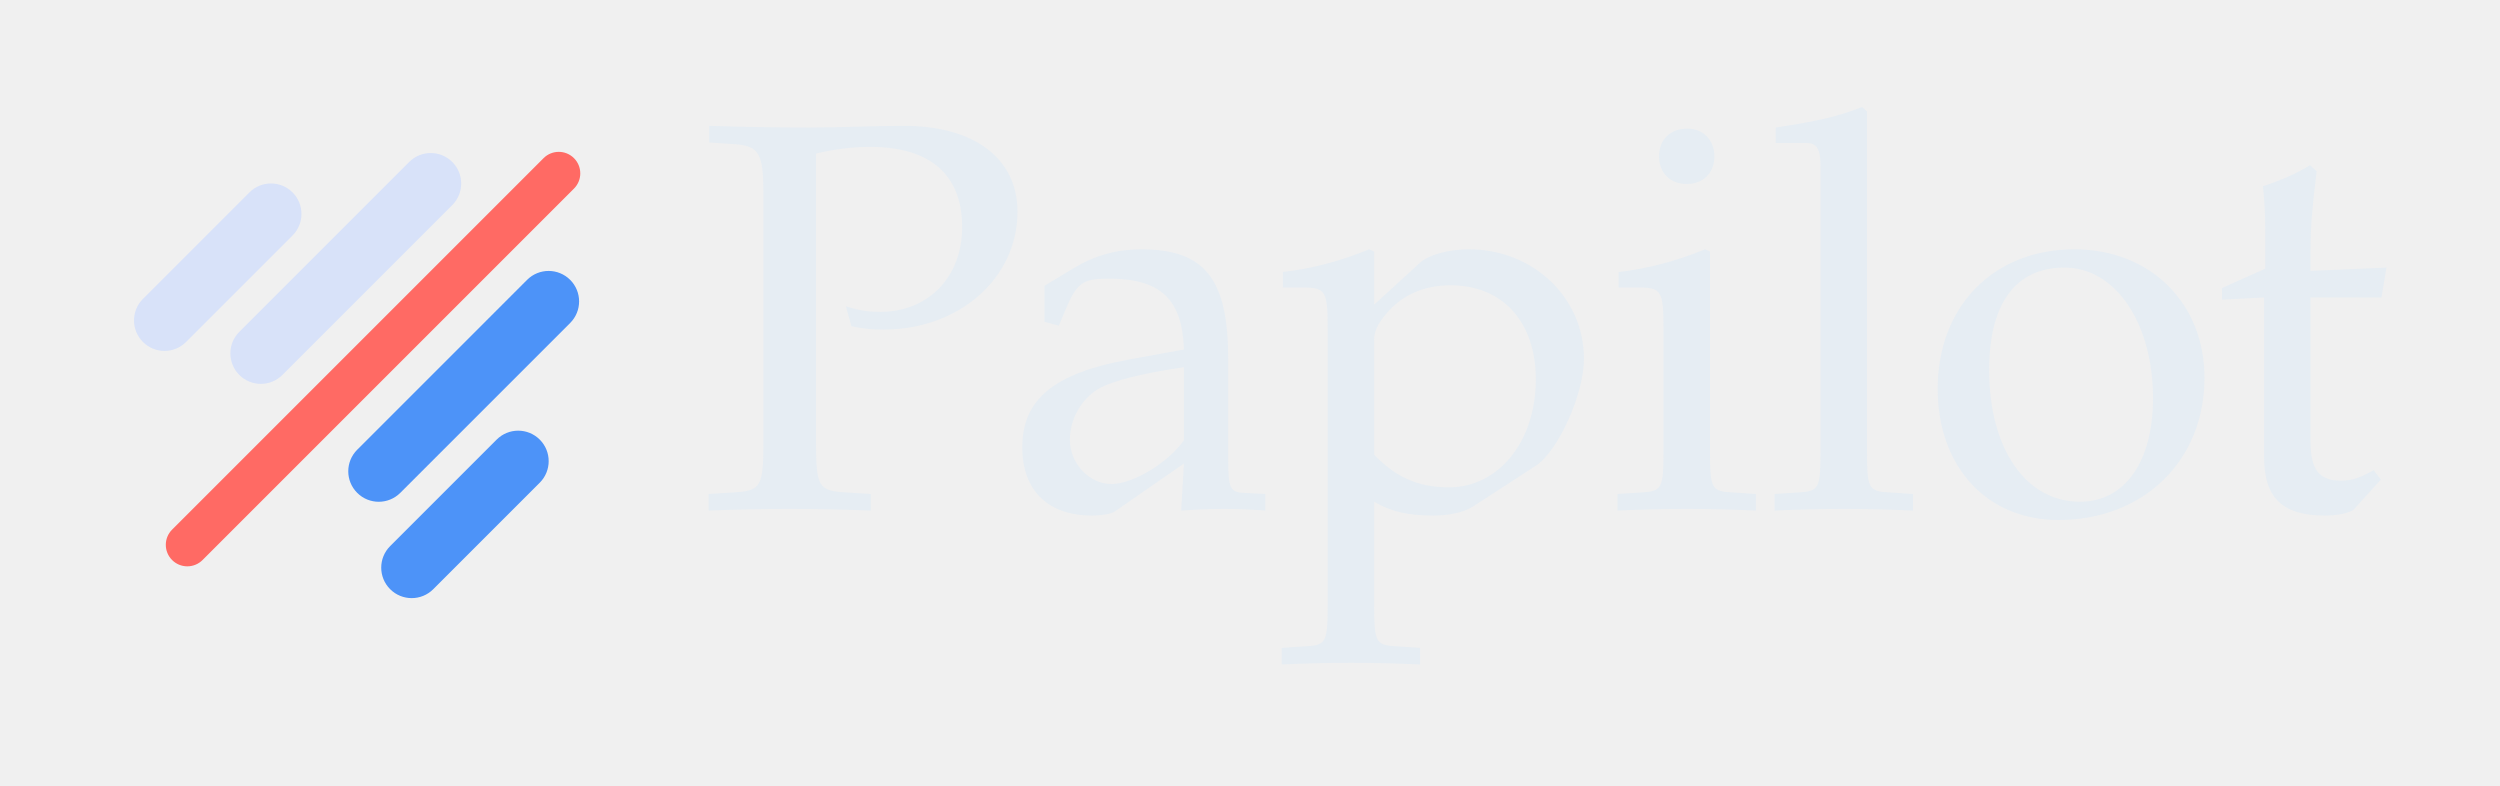
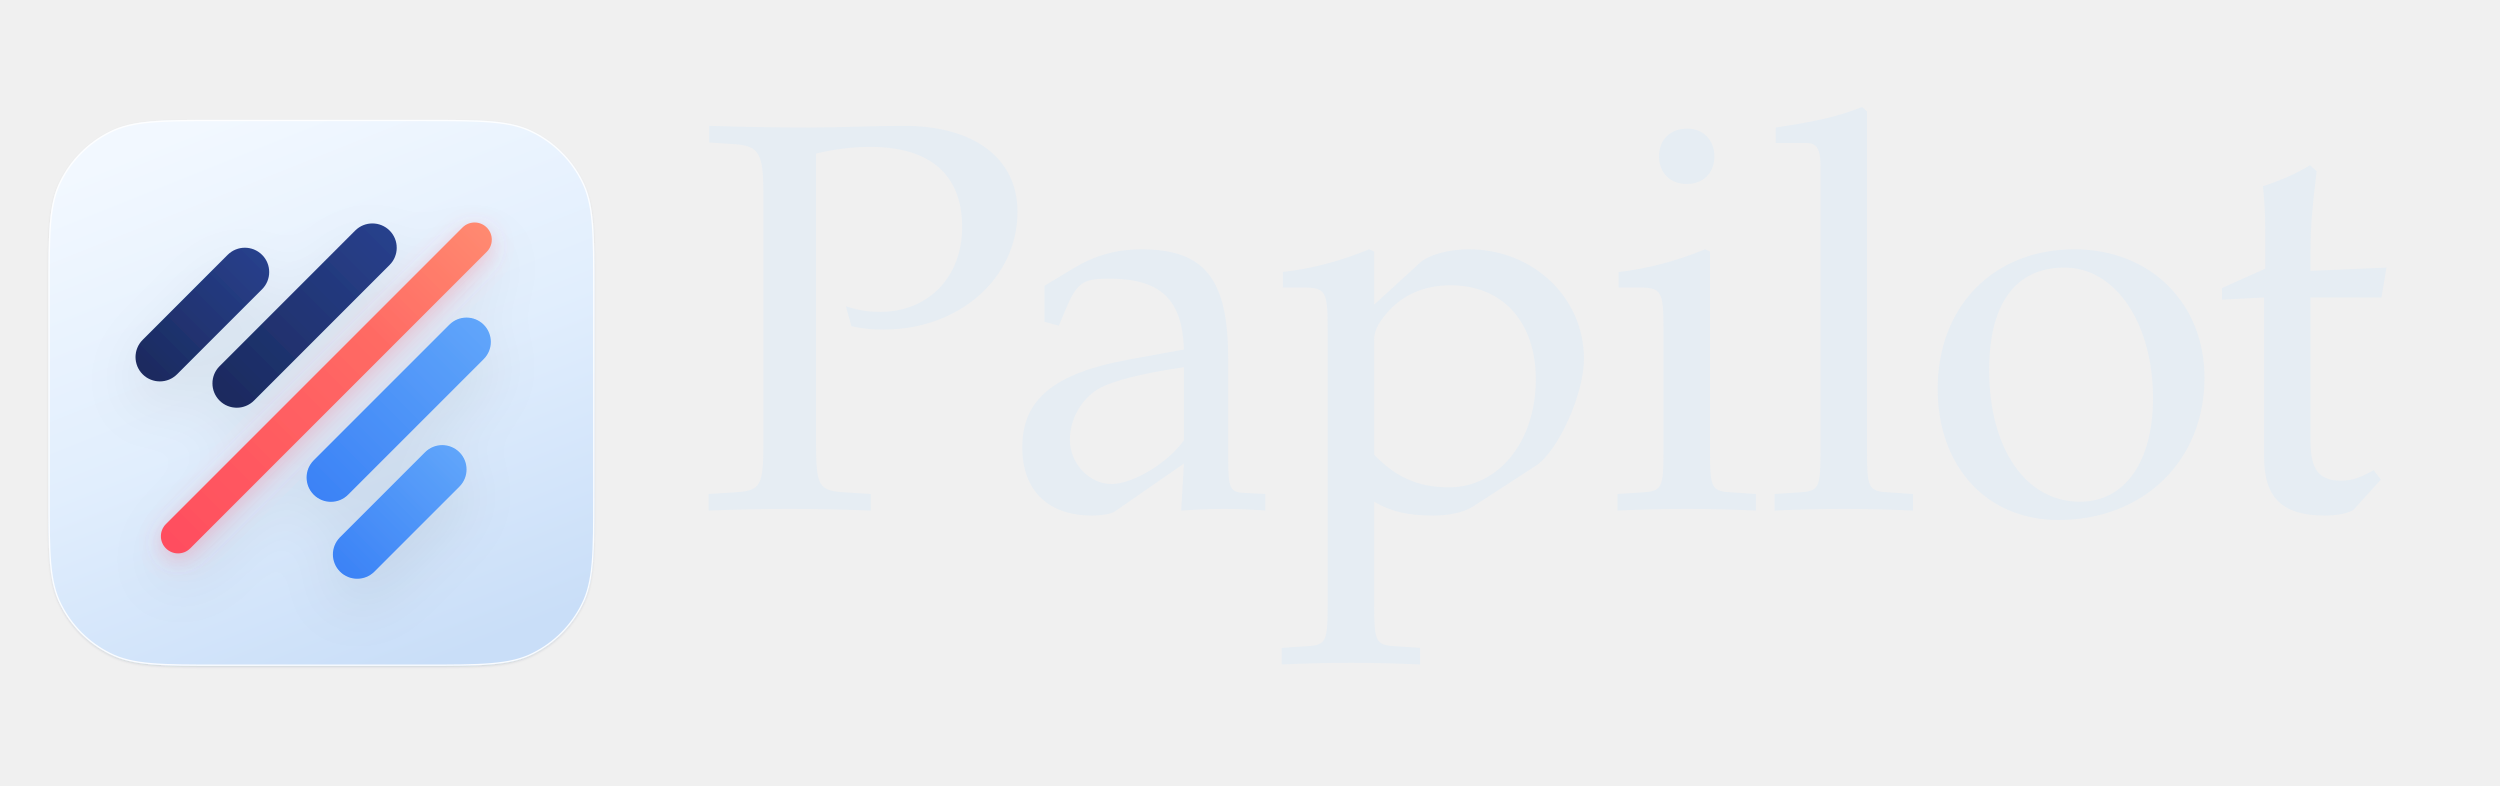
<svg xmlns="http://www.w3.org/2000/svg" width="280" height="88" viewBox="0 0 280 88" fill="none" role="img" aria-labelledby="title">
-   <g transform="translate(8 10)">
-     <g transform="translate(34.2067 29.7933) scale(0.1004) rotate(-45)">
-       <rect x="-174" y="-229" width="236" height="68" rx="34" fill="#D8E2F9" />
-       <rect x="-124" y="-127" width="336" height="68" rx="34" fill="#D8E2F9" />
-       <rect x="-323" y="-24" width="634" height="48" rx="24" fill="#FF6A64" />
-       <rect x="-124" y="59" width="336" height="68" rx="34" fill="#4D93F8" />
-       <rect x="-174" y="161" width="236" height="68" rx="34" fill="#4D93F8" />
+   <svg x="-2" y="6" width="76" height="76" viewBox="0 0 1024 1024" fill="none">
+     <defs>
+       <path id="tile-shape" d="M358 100H666C753 100 797 100 832 118C864 134 890 160 906 192C924 227 924 271 924 358V666C924 753 924 797 906 832C890 864 864 890 832 906C797 924 753 924 666 924H358C271 924 227 924 192 906C160 890 134 864 118 832C100 797 100 753 100 666V358C100 271 100 227 118 192C134 160 160 134 192 118C227 100 271 100 358 100Z" />
+       <clipPath id="tile-clip">
+         <use href="#tile-shape" />
+       </clipPath>
+       <linearGradient id="tile" x1="0.3" y1="0" x2="0.7" y2="1">
+         <stop stop-color="#F2F8FF" />
+         <stop offset="0.5" stop-color="#E1EEFD" />
+         <stop offset="1" stop-color="#C9DEF8" />
+       </linearGradient>
+       <linearGradient id="navy" x1="0" y1="0" x2="1" y2="0">
+         <stop stop-color="#1B2A5E" />
+         <stop offset="1" stop-color="#28408C" />
+       </linearGradient>
+       <linearGradient id="blue" x1="0" y1="0" x2="1" y2="0">
+         <stop stop-color="#3B82F6" />
+         <stop offset="1" stop-color="#60A5FA" />
+       </linearGradient>
+       <linearGradient id="coral" x1="0" y1="0" x2="1" y2="0">
+         <stop stop-color="#FF4D5E" />
+         <stop offset="0.65" stop-color="#FF6A64" />
+         <stop offset="1" stop-color="#FF8A70" />
+       </linearGradient>
+       <filter id="tile-shadow" x="0" y="0" width="1024" height="1024" filterUnits="userSpaceOnUse">
+         <feDropShadow dx="0" dy="12" stdDeviation="11" flood-color="#152B43" flood-opacity="0.16" />
+         <feDropShadow dx="0" dy="2" stdDeviation="2" flood-color="#152B43" flood-opacity="0.12" />
+       </filter>
+       <filter id="depth" x="0" y="0" width="1024" height="1024" filterUnits="userSpaceOnUse">
+         <feDropShadow dx="0" dy="37" stdDeviation="43" flood-color="#0F172A" flood-opacity="0.08" />
+       </filter>
+       <filter id="glow" x="0" y="0" width="1024" height="1024" filterUnits="userSpaceOnUse">
+         <feDropShadow dx="0" dy="10" stdDeviation="16" flood-color="#FF5C6C" flood-opacity="0.28" />
+       </filter>
+     </defs>
+     <g filter="url(#tile-shadow)">
+       <use href="#tile-shape" fill="url(#tile)" />
    </g>
-   </g>
+     <use href="#tile-shape" stroke="#FFFFFF" stroke-opacity="0.9" stroke-width="4" clip-path="url(#tile-clip)" />
+     <g filter="url(#depth)">
+       <g transform="translate(524 500) scale(1.08) rotate(-45)">
+         <rect x="-174" y="-229" width="236" height="68" rx="34" fill="url(#navy)" />
+         <rect x="-124" y="-127" width="336" height="68" rx="34" fill="url(#navy)" />
+       </g>
+       <g filter="url(#glow)">
+         <rect transform="translate(524 500) scale(1.08) rotate(-45)" x="-323" y="-24" width="634" height="48" rx="24" fill="url(#coral)" />
+       </g>
+       <g transform="translate(524 500) scale(1.08) rotate(-45)">
+         <rect x="-124" y="59" width="336" height="68" rx="34" fill="url(#blue)" />
+         <rect x="-174" y="161" width="236" height="68" rx="34" fill="url(#blue)" />
+       </g>
+     </g>
+   </svg>
  <path fill="#E6EDF3" transform="translate(78 57) scale(0.062 -0.062)" d="M580 537C580 633 502 692 375 692C318 692 262 689 205 689C144 689 84 690 23 692V662L68 659C113 656 121 643 121 569V120C121 41 116 33 70 30L22 27V-3C71 -1 119 0 168 0C217 0 266 -1 315 -3V27L267 30C221 33 216 41 216 120V642C251 650 280 654 314 654C422 654 480 604 480 509C480 419 419 356 332 356C311 356 296 358 270 366L280 330C304 325 318 324 338 324C475 324 580 417 580 537ZM1027.647 -3V27L988.647 29C964.647 30 960.647 38 960.647 87V270C960.647 416 918.647 469 802.647 469C759.647 469 719.647 458 681.647 435L628.647 403V338L654.647 331L667.647 362C687.647 409 698.647 416 744.647 416C838.647 416 877.647 379 880.647 288L781.647 270C645.647 245 588.647 198 588.647 111C588.647 33 635.647 -12 714.647 -12C732.647 -12 749.647 -9 756.647 -4L880.647 82L875.647 -3C901.647 -1 927.647 0 953.647 0C978.647 0 1002.647 -1 1027.647 -3ZM880.647 124C851.647 83 788.647 45 749.647 45C709.647 45 674.647 82 674.647 125C674.647 162 694.647 197 724.647 216C749.647 231 804.647 245 880.647 256ZM1603.294 271C1603.294 382 1511.294 469 1395.294 469C1358.294 469 1322.294 459 1306.294 444L1224.294 369V465L1215.294 469C1164.294 448 1112.294 434 1059.294 428V400H1096.294C1136.294 400 1140.294 393 1140.294 327V-176C1140.294 -239 1137.294 -246 1103.294 -248L1057.294 -251V-281C1099.294 -279 1140.294 -278 1182.294 -278C1224.294 -278 1265.294 -279 1307.294 -281V-251L1261.294 -248C1227.294 -246 1224.294 -239 1224.294 -176V13C1254.294 -5 1286.294 -12 1331.294 -12C1360.294 -12 1386.294 -6 1402.294 4L1516.294 78C1556.294 104 1603.294 207 1603.294 271ZM1516.294 234C1516.294 122 1449.294 39 1359.294 39C1304.294 39 1263.294 57 1224.294 98V306C1224.294 320 1229.294 331 1242.294 348C1271.294 385 1312.294 404 1362.294 404C1456.294 404 1516.294 338 1516.294 234ZM1913.941 -3V27L1867.941 30C1833.941 32 1830.941 39 1830.941 102V465L1821.941 469C1770.941 448 1718.941 434 1665.941 428V400H1702.941C1742.941 400 1746.941 393 1746.941 327V102C1746.941 39 1743.941 32 1709.941 30L1663.941 27V-3C1705.941 -1 1746.941 0 1788.941 0C1830.941 0 1871.941 -1 1913.941 -3ZM1838.941 637C1838.941 666 1818.941 687 1789.941 687C1758.941 687 1738.941 667 1738.941 637C1738.941 607 1758.941 587 1788.941 587C1818.941 587 1838.941 607 1838.941 637ZM2197.588 -3V27L2151.588 30C2117.588 32 2114.588 39 2114.588 102V718L2105.588 726C2061.588 709 2028.588 701 1949.588 689V661H2005.588C2023.588 661 2030.588 650 2030.588 620V102C2030.588 39 2027.588 32 1993.588 30L1947.588 27V-3C1989.588 -1 2030.588 0 2072.588 0C2114.588 0 2155.588 -1 2197.588 -3ZM2724.235 237C2724.235 372 2626.235 469 2489.235 469C2343.235 469 2242.235 366 2242.235 217C2242.235 76 2331.235 -20 2460.235 -20C2614.235 -20 2724.235 87 2724.235 237ZM2631.235 200C2631.235 85 2580.235 13 2499.235 13C2401.235 13 2335.235 109 2335.235 251C2335.235 371 2383.235 436 2471.235 436C2563.235 436 2631.235 336 2631.235 200ZM3052.882 436 2915.882 430V468C2915.882 510 2918.882 546 2926.882 610L2914.882 621C2890.882 606 2860.882 593 2829.882 583C2832.882 553 2833.882 534 2833.882 504V434L2755.882 399V378L2831.882 382V94C2831.882 20 2864.882 -12 2941.882 -12C2964.882 -12 2988.882 -7 2994.882 0L3042.882 53L3029.882 70C3004.882 56 2989.882 51 2970.882 51C2931.882 51 2915.882 71 2915.882 120V382H3043.882Z" />
</svg>
